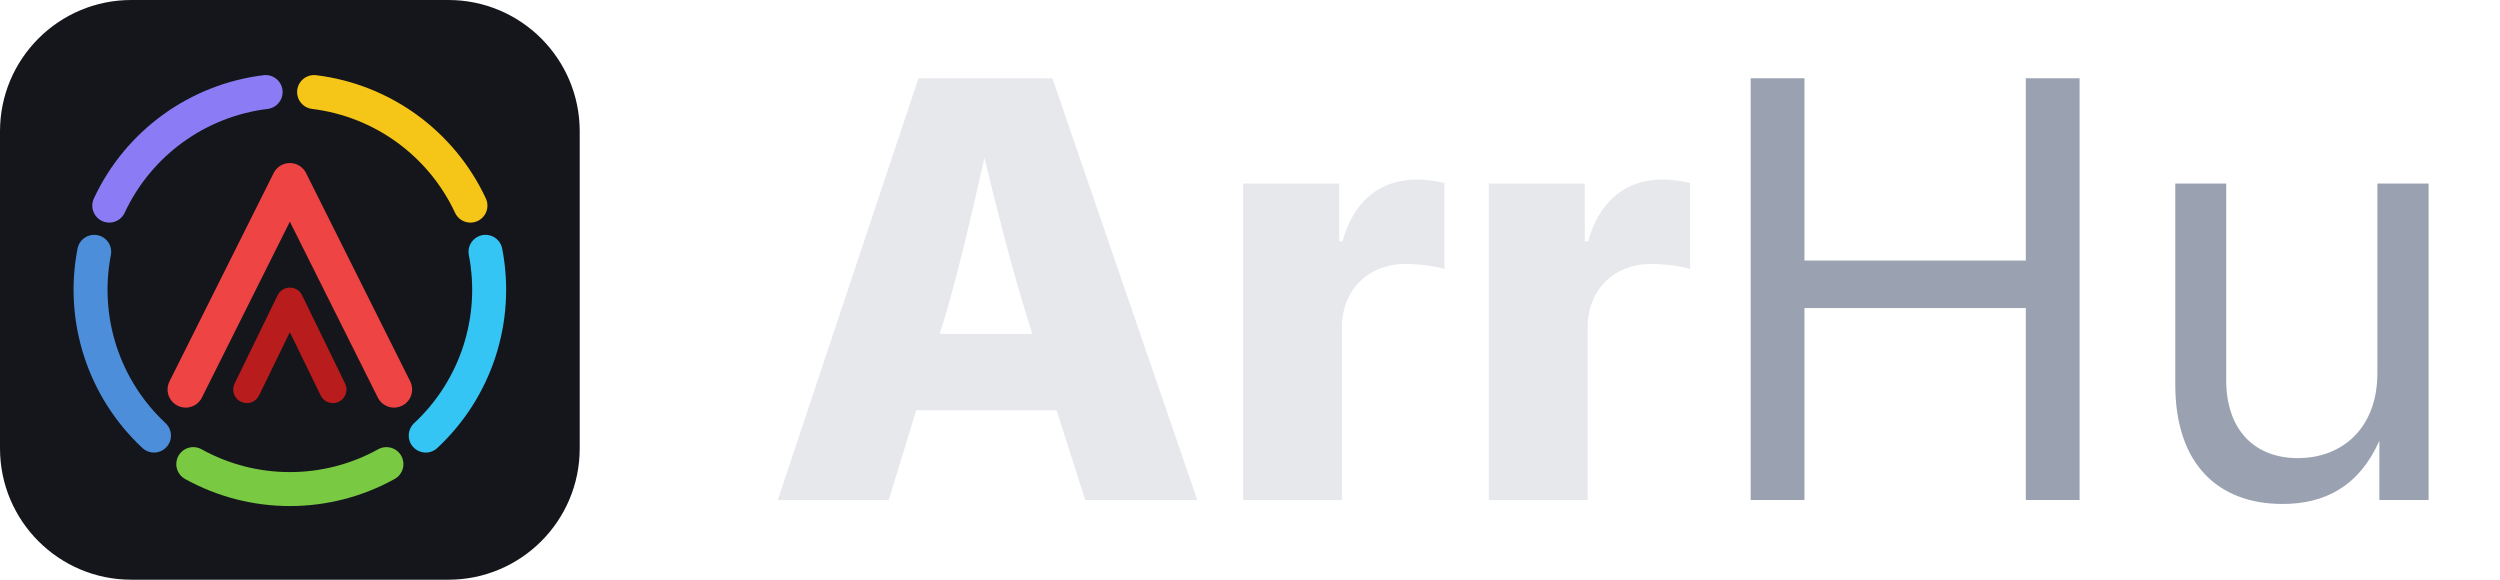
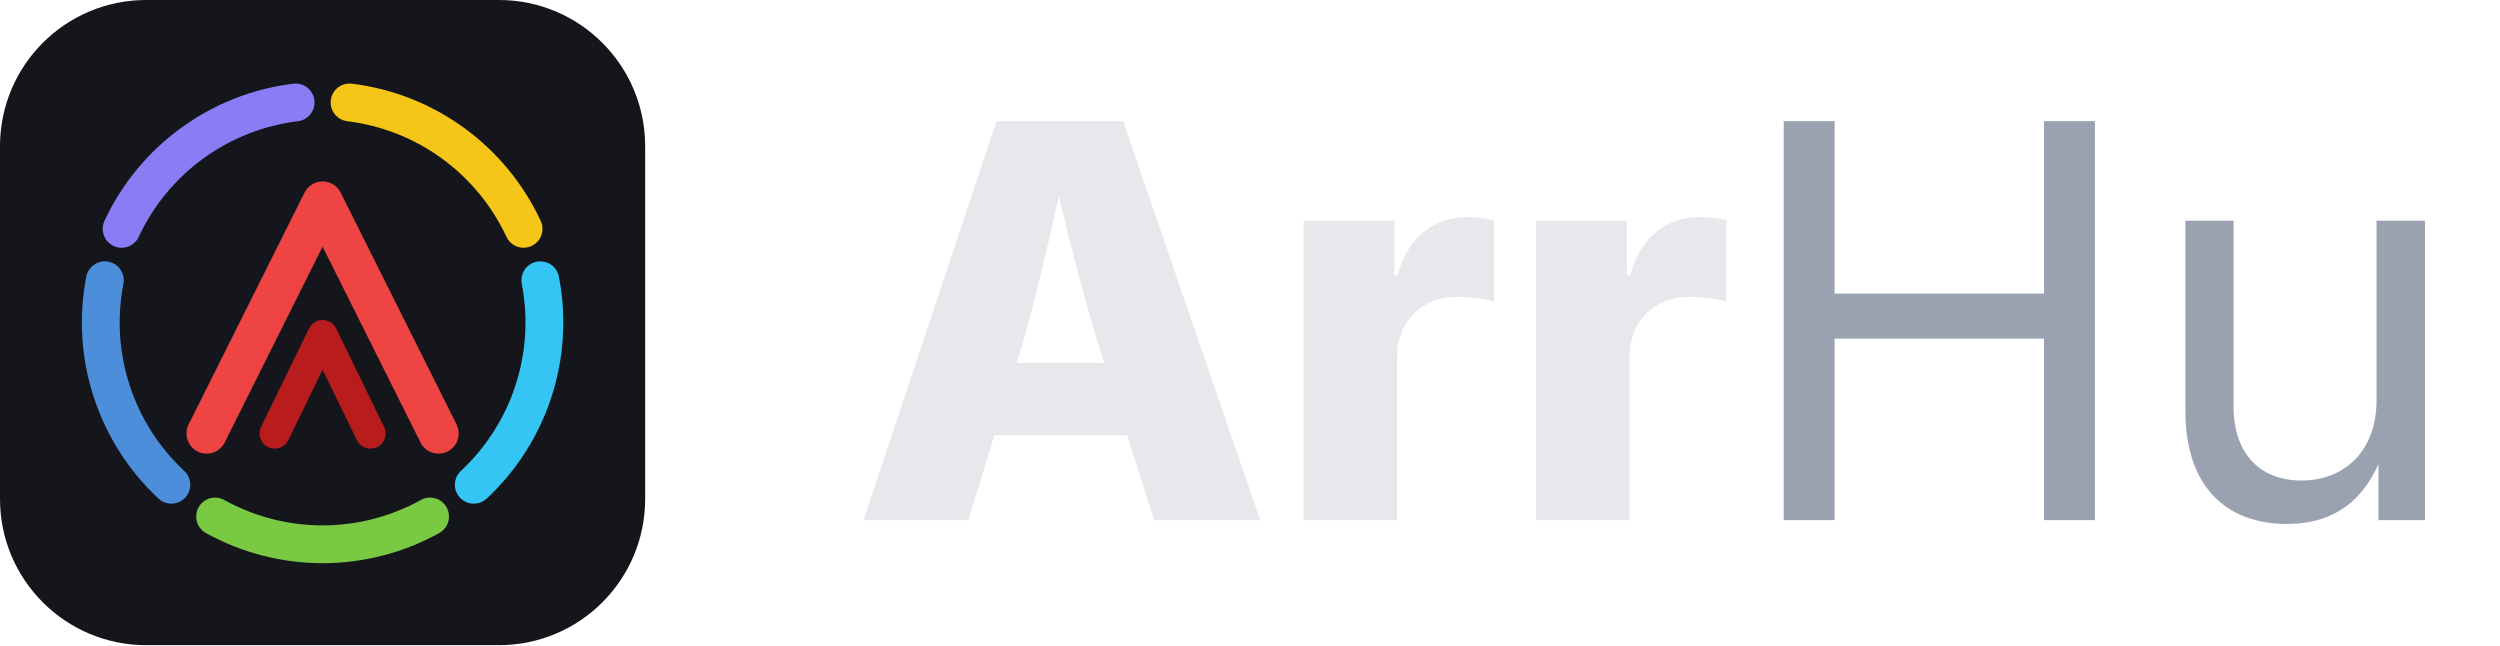
- <svg xmlns="http://www.w3.org/2000/svg" viewBox="0 0 690 160" role="img" aria-label="ArrHub">
+ <svg xmlns="http://www.w3.org/2000/svg" viewBox="0 0 620 160" role="img" aria-label="ArrHub">
  <g transform="scale(0.3125)">
    <rect width="512" height="512" rx="116" fill="#14161b" />
    <path d="M277.4 81.3 A176 176 0 0 1 415.5 181.6" fill="none" stroke="#f5c518" stroke-width="30" stroke-linecap="round" />
    <path d="M428.8 222.4 A176 176 0 0 1 376.0 384.7" fill="none" stroke="#35c5f4" stroke-width="30" stroke-linecap="round" />
    <path d="M341.3 409.9 A176 176 0 0 1 170.7 409.9" fill="none" stroke="#7ac943" stroke-width="30" stroke-linecap="round" />
    <path d="M136.0 384.7 A176 176 0 0 1 83.2 222.4" fill="none" stroke="#4c8eda" stroke-width="30" stroke-linecap="round" />
    <path d="M96.5 181.6 A176 176 0 0 1 234.6 81.3" fill="none" stroke="#8b7cf6" stroke-width="30" stroke-linecap="round" />
    <path d="M164 344 L256 160 L348 344" fill="none" stroke="#ef4444" stroke-width="32" stroke-linecap="round" stroke-linejoin="round" />
    <path d="M218 344 L256 266 L294 344" fill="none" stroke="#b91c1c" stroke-width="24" stroke-linecap="round" stroke-linejoin="round" />
  </g>
-   <text x="211" y="138" font-family="Inter, 'Segoe UI', Roboto, Helvetica, Arial, sans-serif" font-size="160" font-weight="800" textLength="465" lengthAdjust="spacingAndGlyphs" fill="#e6e8ec">Arr<tspan font-weight="400" fill="#9aa2b1">Hub</tspan>
+   <text x="211" y="129" font-family="Inter, 'Segoe UI', Roboto, Helvetica, Arial, sans-serif" font-size="136" font-weight="800" textLength="395" lengthAdjust="spacingAndGlyphs" fill="#e6e8ec">Arr<tspan font-weight="400" fill="#9aa2b1">Hub</tspan>
  </text>
</svg>
